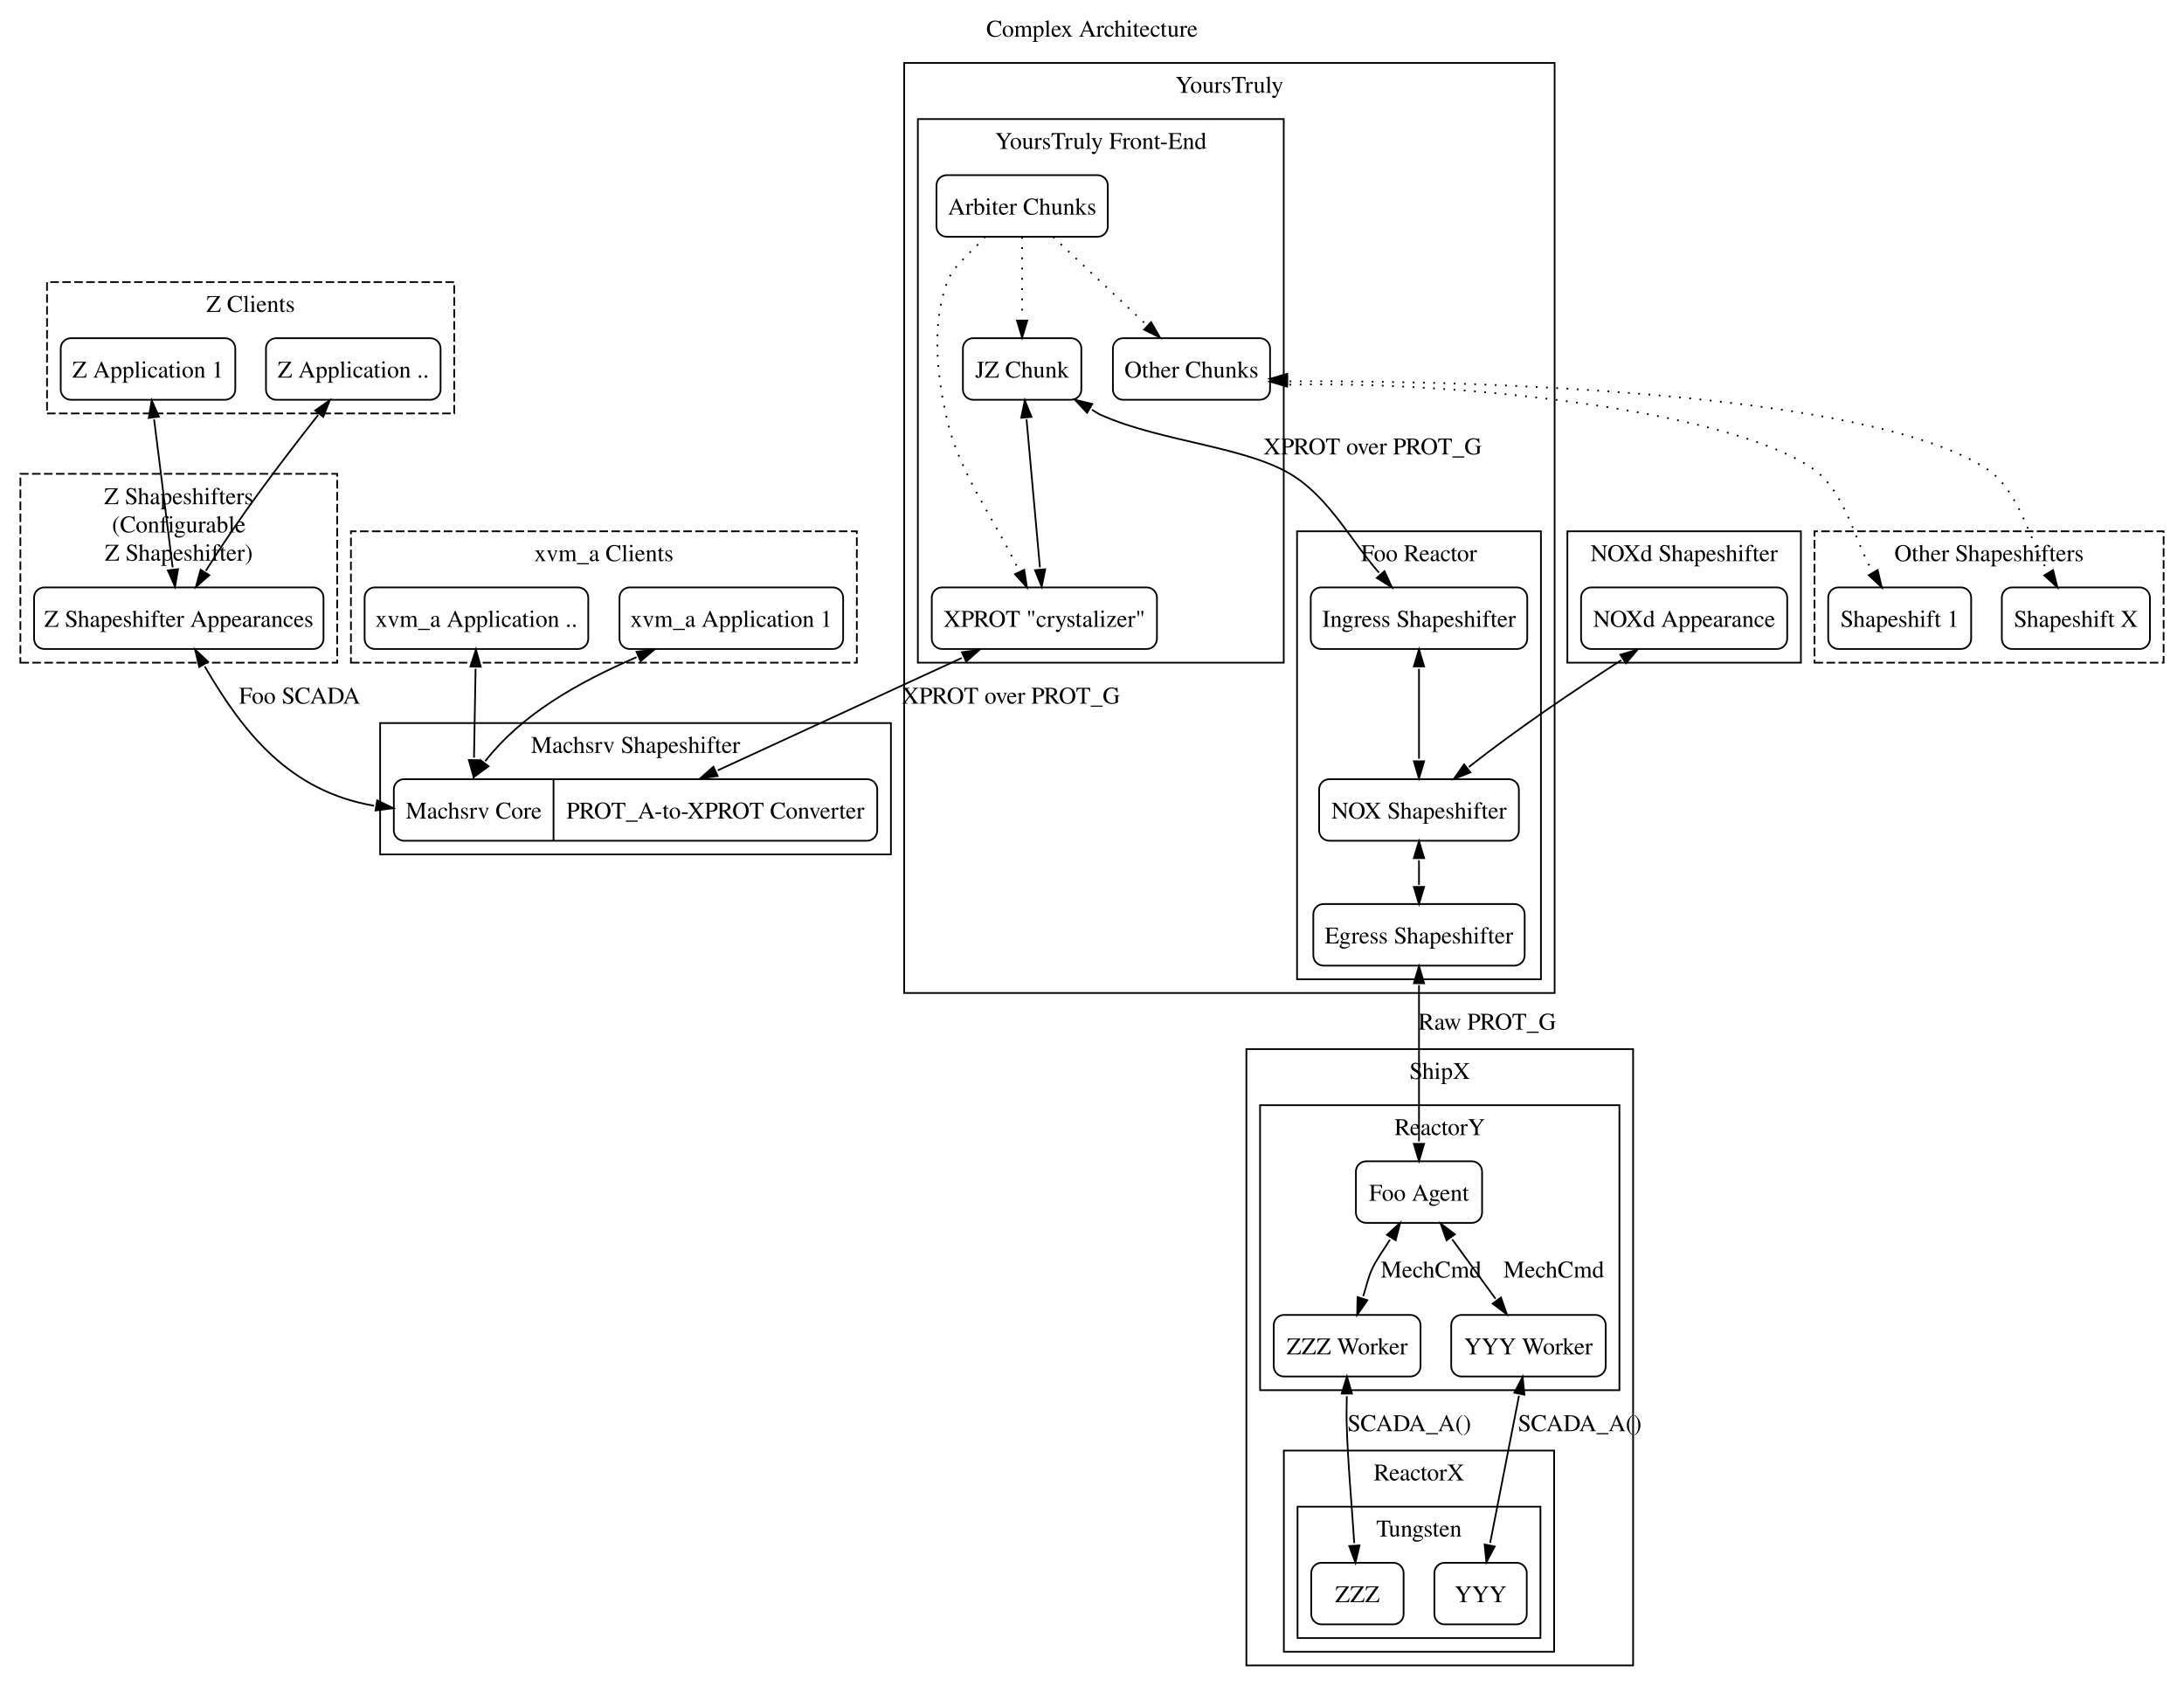
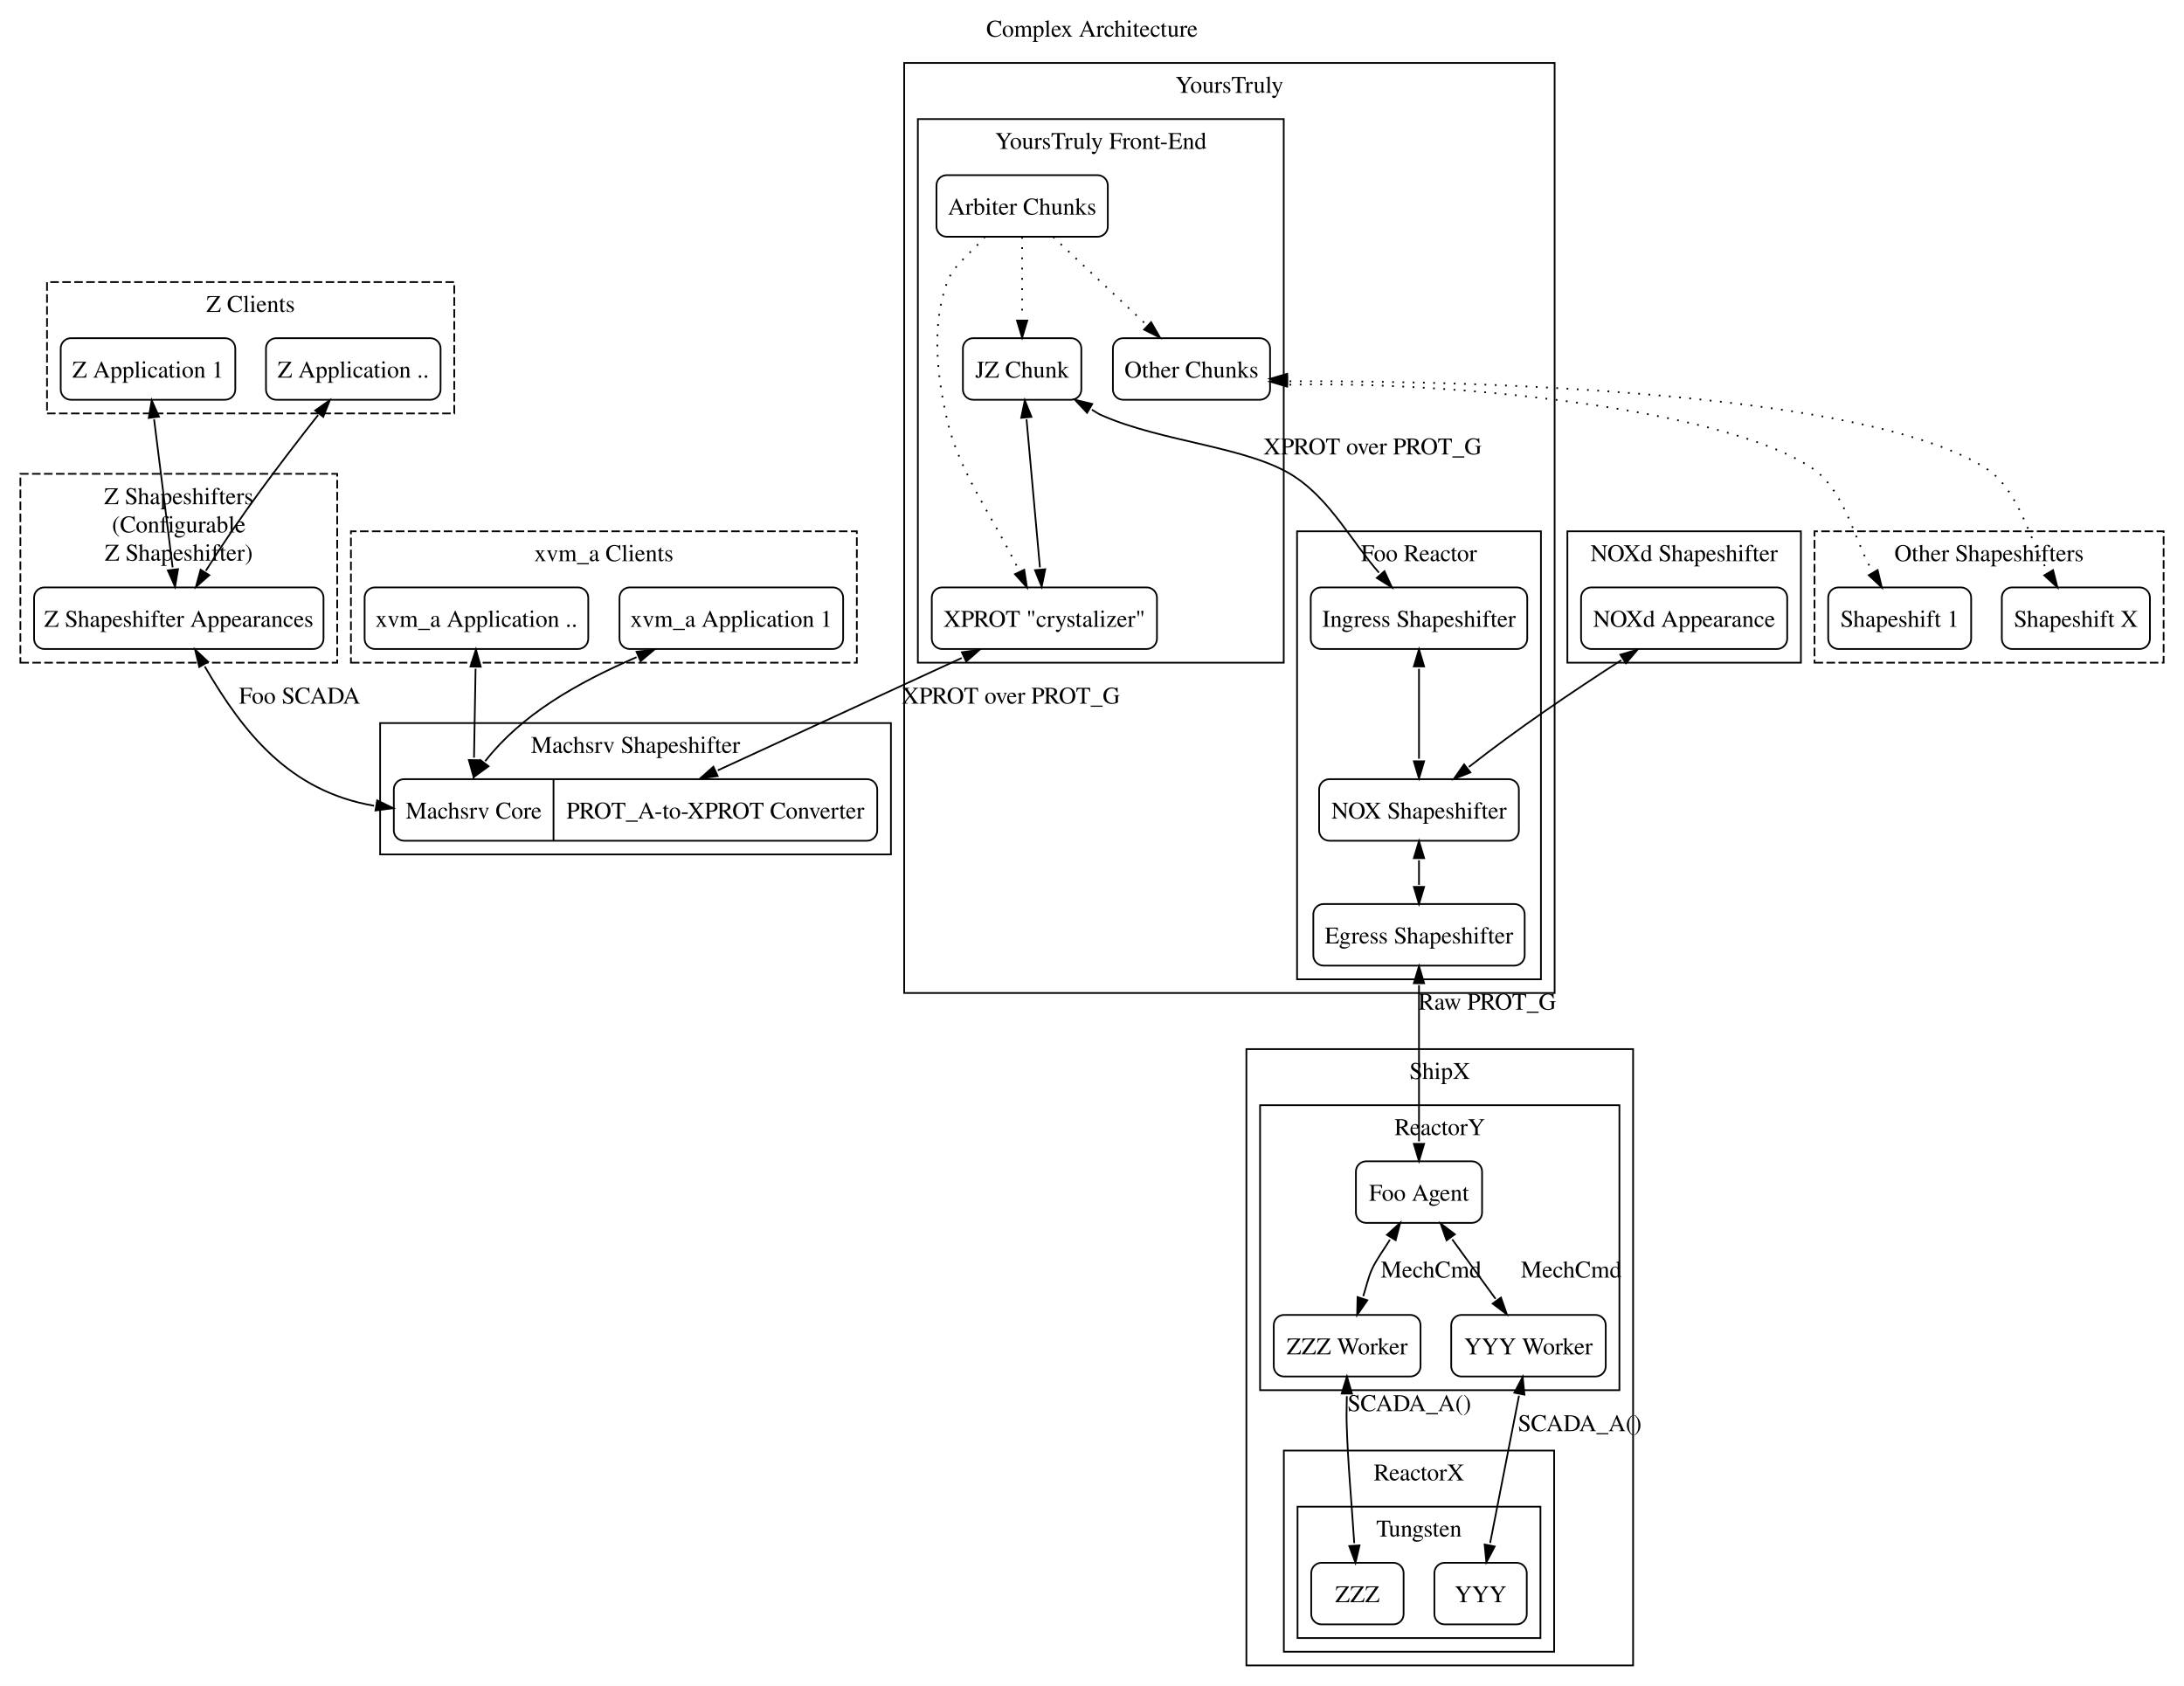
<svg xmlns="http://www.w3.org/2000/svg" width="1276.727pt" height="985.6pt" viewBox="0 0 1276.727 985.6">
  <rect x="0" y="0" width="1276.727" height="985.6" fill="white" />
  <g transform="translate(0 985.6) scale(1 -1)">
    <rect x="205.148" y="598.2" width="295.74" height="76.8" fill="none" stroke="black" stroke-dasharray="5,2" />
    <text x="353.018" y="-657.55" transform="scale(1 -1)" text-anchor="middle" font-family="Times,serif" font-size="14" fill="black" textLength="79.465" lengthAdjust="spacing">xvm_a Clients</text>
    <rect x="27.49" y="743.9" width="238.055" height="76.8" fill="none" stroke="black" stroke-dasharray="5,2" />
    <text x="146.518" y="-803.25" transform="scale(1 -1)" text-anchor="middle" font-family="Times,serif" font-size="14" fill="black" textLength="50.209" lengthAdjust="spacing">Z Clients</text>
    <rect x="11.92" y="598.2" width="185.196" height="110.4" fill="none" stroke="black" stroke-dasharray="5,2" />
    <text x="104.518" y="-690.851" transform="scale(1 -1)" text-anchor="middle" font-family="Times,serif" font-size="14" fill="black" textLength="84.914" lengthAdjust="spacing">Z Shapeshifters</text>
    <text x="104.518" y="-674.35" transform="scale(1 -1)" text-anchor="middle" font-family="Times,serif" font-size="14" fill="black" textLength="76.231" lengthAdjust="spacing">(Configurable</text>
    <text x="104.518" y="-657.85" transform="scale(1 -1)" text-anchor="middle" font-family="Times,serif" font-size="14" fill="black" textLength="84.153" lengthAdjust="spacing">Z Shapeshifter)</text>
    <rect x="222.219" y="486.1" width="298.597" height="76.8" fill="none" stroke="black" />
    <text x="371.518" y="-545.45" transform="scale(1 -1)" text-anchor="middle" font-family="Times,serif" font-size="14" fill="black" textLength="118.871" lengthAdjust="spacing">Machsrv Shapeshifter</text>
    <rect x="916.264" y="598.2" width="136.508" height="76.8" fill="none" stroke="black" />
    <text x="984.518" y="-657.55" transform="scale(1 -1)" text-anchor="middle" font-family="Times,serif" font-size="14" fill="black" textLength="107.552" lengthAdjust="spacing">NOXd Shapeshifter</text>
    <rect x="528.564" y="405.1" width="380.238" height="543.7" fill="none" stroke="black" />
    <text x="718.683" y="-931.35" transform="scale(1 -1)" text-anchor="middle" font-family="Times,serif" font-size="14" fill="black" textLength="63.403" lengthAdjust="spacing">YoursTruly</text>
    <rect x="758.233" y="413.1" width="142.569" height="261.9" fill="none" stroke="black" />
    <text x="829.518" y="-657.55" transform="scale(1 -1)" text-anchor="middle" font-family="Times,serif" font-size="14" fill="black" textLength="66.801" lengthAdjust="spacing">Foo Reactor</text>
    <rect x="536.564" y="598.2" width="213.885" height="317.8" fill="none" stroke="black" />
    <text x="643.507" y="-898.55" transform="scale(1 -1)" text-anchor="middle" font-family="Times,serif" font-size="14" fill="black" textLength="122.662" lengthAdjust="spacing">YoursTruly Front-End</text>
    <rect x="1060.737" y="598.2" width="204.07" height="76.8" fill="none" stroke="black" stroke-dasharray="5,2" />
    <text x="1162.772" y="-657.55" transform="scale(1 -1)" text-anchor="middle" font-family="Times,serif" font-size="14" fill="black" textLength="107.552" lengthAdjust="spacing">Other Shapeshifters</text>
    <rect x="728.616" y="12" width="226.066" height="360.3" fill="none" stroke="black" />
    <text x="841.649" y="-354.85" transform="scale(1 -1)" text-anchor="middle" font-family="Times,serif" font-size="14" fill="black" textLength="34.732" lengthAdjust="spacing">ShipX</text>
    <rect x="750.518" y="20" width="158" height="117.6" fill="none" stroke="black" />
    <text x="829.518" y="-120.15" transform="scale(1 -1)" text-anchor="middle" font-family="Times,serif" font-size="14" fill="black" textLength="52.071" lengthAdjust="spacing">ReactorX</text>
    <rect x="758.518" y="28" width="142" height="76.8" fill="none" stroke="black" />
    <text x="829.518" y="-87.35" transform="scale(1 -1)" text-anchor="middle" font-family="Times,serif" font-size="14" fill="black" textLength="50.576" lengthAdjust="spacing">Tungsten</text>
    <rect x="736.616" y="172.9" width="210.066" height="166.6" fill="none" stroke="black" />
    <text x="841.649" y="-322.05" transform="scale(1 -1)" text-anchor="middle" font-family="Times,serif" font-size="14" fill="black" textLength="52.071" lengthAdjust="spacing">ReactorY</text>
    <path d="M 90.078 740.478 C 93.216 715.424 97.767 679.096 100.917 653.945" fill="none" stroke="black" />
    <polygon points="102.339,642.595 104.073,652.89 98.119,652.145" fill="black" stroke="black" />
    <polygon points="88.689,751.566 86.955,741.271 92.909,742.017" fill="black" stroke="black" />
    <path d="M 185.956 742.971 C 162.799 713.535 140.245 683.672 120.341 651.928" fill="none" stroke="black" />
    <polygon points="114.526,642.471 122.366,649.365 117.276,652.542" fill="black" stroke="black" />
    <polygon points="192.793,751.63 184.249,745.629 188.964,741.917" fill="black" stroke="black" />
    <path d="M 119.667 596.006 C 142.371 557.122 169.261 523.016 218.624 514.568" fill="none" stroke="black" />
    <polygon points="229.86,513.131 220.474,517.701 219.508,511.78" fill="black" stroke="black" />
    <polygon points="114.049,605.847 116.48,595.694 121.668,598.709" fill="black" stroke="black" />
    <text x="175.131" y="-574.25" transform="scale(1 -1)" text-anchor="middle" font-family="Times,serif" font-size="14" fill="black" textLength="70.592" lengthAdjust="spacing">Foo SCADA</text>
    <path d="M 372.113 601.424 C 336.662 586.032 304.799 567.705 283.646 540.621" fill="none" stroke="black" />
    <polygon points="277.164,531.512 285.617,537.64 280.848,541.281" fill="black" stroke="black" />
    <polygon points="382.467,605.802 372.097,604.594 374.474,599.085" fill="black" stroke="black" />
    <path d="M 278.016 594.663 C 277.708 577.143 277.33 555.649 277.102 542.681" fill="none" stroke="black" />
    <polygon points="276.901,531.239 280.076,541.185 274.077,541.29" fill="black" stroke="black" />
    <polygon points="278.213,605.877 275.038,595.931 281.037,595.826" fill="black" stroke="black" />
    <path d="M 829.518 594.608 C 829.518 578.442 829.518 558.281 829.518 542.055" fill="none" stroke="black" />
    <polygon points="829.518,530.546 832.518,540.546 826.518,540.546" fill="black" stroke="black" />
    <polygon points="829.518,605.997 826.518,595.997 832.518,595.997" fill="black" stroke="black" />
    <path d="M 829.518 482.677 C 829.518 477.944 829.518 473.035 829.518 468.308" fill="none" stroke="black" />
    <polygon points="829.518,457.129 832.518,467.129 826.518,467.129" fill="black" stroke="black" />
    <polygon points="829.518,493.913 826.518,483.913 832.518,483.913" fill="black" stroke="black" />
    <path d="M 947.758 599.678 C 917.294 579.955 887.253 559.636 858.689 537.239" fill="none" stroke="black" />
    <polygon points="849.872,530.22 859.586,534.047 855.876,538.762" fill="black" stroke="black" />
    <polygon points="957.251,605.799 947.225,602.887 950.484,597.849" fill="black" stroke="black" />
    <path d="M 575.819 847.2 C 568.385 838.193 557.467 831.17 553.518 820.18 C 544.564 795.267 547.695 766.585 553.518 740.76 C 560.673 709.022 581.438 681.986 595.399 652.6" fill="none" stroke="black" stroke-dasharray="1,5" />
    <polygon points="600.339,642.2 598.758,652.52 593.338,649.945" fill="black" stroke="black" />
    <path d="M 597.518 847.087 C 597.518 833.756 597.518 814.958 597.518 799.371" fill="none" stroke="black" stroke-dasharray="1,5" />
    <polygon points="597.518,788.22 600.518,798.22 594.518,798.22" fill="black" stroke="black" />
    <path d="M 615.676 847.087 C 630.931 832.711 652.932 811.976 670.132 795.766" fill="none" stroke="black" stroke-dasharray="1,5" />
    <polygon points="678.14,788.22 672.92,797.262 668.805,792.895" fill="black" stroke="black" />
    <path d="M 638.31 746.097 C 640.079 745.065 641.746 743.832 643.618 743 C 679.777 726.932 729.742 724.641 756.733 707 C 777.594 693.366 790.554 668.526 806.094 650.847" fill="none" stroke="black" />
    <polygon points="813.695,642.2 809.346,651.691 804.84,647.73" fill="black" stroke="black" />
    <polygon points="628.365,751.9 635.491,744.269 638.514,749.451" fill="black" stroke="black" />
    <text x="802.381" y="-719.95" transform="scale(1 -1)" text-anchor="middle" font-family="Times,serif" font-size="14" fill="black" textLength="126.821" lengthAdjust="spacing">XPROT over PROT_G</text>
    <path d="M 600.089 740.478 C 602.356 715.424 605.642 679.096 607.917 653.945" fill="none" stroke="black" />
    <polygon points="608.944,642.595 611.031,652.825 605.055,652.284" fill="black" stroke="black" />
    <polygon points="599.086,751.566 596.999,741.337 602.975,741.877" fill="black" stroke="black" />
    <path d="M 562.224 600.952 C 520.687 581.818 461.084 554.36 419.607 535.253" fill="none" stroke="black" />
    <polygon points="409.211,530.464 419.549,531.923 417.038,537.373" fill="black" stroke="black" />
    <polygon points="572.648,605.754 562.31,604.295 564.82,598.845" fill="black" stroke="black" />
    <text x="590.931" y="-574.25" transform="scale(1 -1)" text-anchor="middle" font-family="Times,serif" font-size="14" fill="black" textLength="126.821" lengthAdjust="spacing">XPROT over PROT_G</text>
    <path d="M 753.818 760.706 C 843.89 762.806 1007.723 747.344 1059.737 711.62 C 1078.632 698.642 1084.109 669.664 1094.279 652.156" fill="none" stroke="black" stroke-dasharray="1,5" />
    <polygon points="1100.062,642.2 1097.633,652.354 1092.445,649.34" fill="black" stroke="black" />
    <polygon points="742.45,762.53 752.458,759.557 752.442,765.557" fill="black" stroke="black" />
    <path d="M 753.874 762.707 C 872.733 763.27 1094.246 755.338 1161.229 711.62 C 1180.595 698.98 1186.45 669.453 1196.841 652.081" fill="none" stroke="black" stroke-dasharray="1,5" />
    <polygon points="1202.751,642.2 1200.193,652.322 1195.044,649.242" fill="black" stroke="black" />
    <polygon points="742.45,764.14 752.43,761.073 752.47,767.073" fill="black" stroke="black" />
    <path d="M 812.536 260.872 C 809.147 255.319 804.679 249.368 802.118 243.8 C 799.781 238.721 798.618 233.037 796.931 227.849" fill="none" stroke="black" />
    <polygon points="793.371,216.9 799.316,225.482 793.61,227.338" fill="black" stroke="black" />
    <polygon points="818.533,270.7 810.763,263.727 815.885,260.601" fill="black" stroke="black" />
    <text x="836.539" y="-238.75" transform="scale(1 -1)" text-anchor="middle" font-family="Times,serif" font-size="14" fill="black" textLength="57.941" lengthAdjust="spacing">MechCmd</text>
    <path d="M 848.943 261.051 C 856.967 250.043 866.246 237.313 874.254 226.328" fill="none" stroke="black" />
    <polygon points="880.9,217.21 877.434,227.059 872.585,223.524" fill="black" stroke="black" />
    <polygon points="842.162,270.354 845.628,260.505 850.477,264.04" fill="black" stroke="black" />
-     <text x="908.309" y="-238.75" transform="scale(1 -1)" text-anchor="middle" font-family="Times,serif" font-size="14" fill="black" textLength="57.941" lengthAdjust="spacing">MechCmd</text>
+     <text x="918.48" y="-238.75" transform="scale(1 -1)" text-anchor="middle" font-family="Times,serif" font-size="14" fill="black" textLength="57.941" lengthAdjust="spacing">MechCmd</text>
    <path d="M 787.321 169.387 C 787.286 164.258 787.074 159.127 787.218 154 C 787.88 130.46 790.179 106.994 791.66 83.491" fill="none" stroke="black" />
    <polygon points="792.384,72 794.749,82.169 788.761,81.792" fill="black" stroke="black" />
    <polygon points="787.398,180.9 784.331,170.92 790.331,170.88" fill="black" stroke="black" />
-     <text x="823.859" y="-148.95" transform="scale(1 -1)" text-anchor="middle" font-family="Times,serif" font-size="14" fill="black" textLength="71.706" lengthAdjust="spacing">SCADA_A()</text>
+     <text x="823.859" y="-160.651" transform="scale(1 -1)" text-anchor="middle" font-family="Times,serif" font-size="14" fill="black" textLength="71.706" lengthAdjust="spacing">SCADA_A()</text>
    <path d="M 887.98 169.636 C 883.098 144.722 876.019 108.595 871.119 83.585" fill="none" stroke="black" />
    <polygon points="868.907,72.298 873.774,81.535 867.886,82.688" fill="black" stroke="black" />
    <polygon points="890.14,180.663 885.273,171.426 891.162,170.273" fill="black" stroke="black" />
    <text x="923.494" y="-148.95" transform="scale(1 -1)" text-anchor="middle" font-family="Times,serif" font-size="14" fill="black" textLength="71.706" lengthAdjust="spacing">SCADA_A()</text>
    <path d="M 829.518 409.663 C 829.518 383.429 829.518 344.673 829.518 318.366" fill="none" stroke="black" />
    <polygon points="829.518,306.904 832.518,316.904 826.518,316.904" fill="black" stroke="black" />
    <polygon points="829.518,420.786 826.518,410.786 832.518,410.786" fill="black" stroke="black" />
-     <text x="869.339" y="-383.65" transform="scale(1 -1)" text-anchor="middle" font-family="Times,serif" font-size="14" fill="black" textLength="79.642" lengthAdjust="spacing">Raw PROT_G</text>
+     <text x="869.339" y="-395.351" transform="scale(1 -1)" text-anchor="middle" font-family="Times,serif" font-size="14" fill="black" textLength="79.642" lengthAdjust="spacing">Raw PROT_G</text>
    <rect x="213.148" y="606.2" width="130.74" height="36" rx="6" ry="6" fill="none" stroke="black" />
    <text x="278.518" y="-619.15" transform="scale(1 -1)" text-anchor="middle" font-family="Times,serif" font-size="14" fill="black" textLength="115.311" lengthAdjust="spacing">xvm_a Application ..</text>
    <rect x="362.148" y="606.2" width="130.74" height="36" rx="6" ry="6" fill="none" stroke="black" />
    <text x="427.518" y="-619.15" transform="scale(1 -1)" text-anchor="middle" font-family="Times,serif" font-size="14" fill="black" textLength="115.311" lengthAdjust="spacing">xvm_a Application 1</text>
    <rect x="155.49" y="751.9" width="102.055" height="36" rx="6" ry="6" fill="none" stroke="black" />
    <text x="206.518" y="-764.85" transform="scale(1 -1)" text-anchor="middle" font-family="Times,serif" font-size="14" fill="black" textLength="86.055" lengthAdjust="spacing">Z Application ..</text>
    <rect x="35.49" y="751.9" width="102.055" height="36" rx="6" ry="6" fill="none" stroke="black" />
    <text x="86.518" y="-764.85" transform="scale(1 -1)" text-anchor="middle" font-family="Times,serif" font-size="14" fill="black" textLength="86.055" lengthAdjust="spacing">Z Application 1</text>
    <rect x="19.92" y="606.2" width="169.196" height="36" rx="6" ry="6" fill="none" stroke="black" />
    <text x="104.518" y="-619.15" transform="scale(1 -1)" text-anchor="middle" font-family="Times,serif" font-size="14" fill="black" textLength="153.196" lengthAdjust="spacing">Z Shapeshifter Appearances</text>
    <rect x="230.219" y="494.1" width="282.597" height="36" rx="6" ry="6" fill="none" stroke="black" />
    <line x1="323.578" y1="494.1" x2="323.578" y2="530.1" stroke="black" />
    <text x="276.899" y="-507.05" transform="scale(1 -1)" text-anchor="middle" font-family="Times,serif" font-size="14" fill="black" textLength="77.359" lengthAdjust="spacing">Machsrv Core</text>
    <text x="418.197" y="-507.05" transform="scale(1 -1)" text-anchor="middle" font-family="Times,serif" font-size="14" fill="black" textLength="173.239" lengthAdjust="spacing">PROT_A-to-XPROT Converter</text>
    <rect x="924.264" y="606.2" width="120.508" height="36" rx="6" ry="6" fill="none" stroke="black" />
    <text x="984.518" y="-619.15" transform="scale(1 -1)" text-anchor="middle" font-family="Times,serif" font-size="14" fill="black" textLength="104.508" lengthAdjust="spacing">NOXd Appearance</text>
    <rect x="766.233" y="606.2" width="126.569" height="36" rx="6" ry="6" fill="none" stroke="black" />
    <text x="829.518" y="-619.15" transform="scale(1 -1)" text-anchor="middle" font-family="Times,serif" font-size="14" fill="black" textLength="110.569" lengthAdjust="spacing">Ingress Shapeshifter</text>
    <rect x="771.139" y="494.1" width="116.758" height="36" rx="6" ry="6" fill="none" stroke="black" />
    <text x="829.518" y="-507.05" transform="scale(1 -1)" text-anchor="middle" font-family="Times,serif" font-size="14" fill="black" textLength="100.758" lengthAdjust="spacing">NOX Shapeshifter</text>
    <rect x="767.742" y="421.1" width="123.552" height="36" rx="6" ry="6" fill="none" stroke="black" />
    <text x="829.518" y="-434.05" transform="scale(1 -1)" text-anchor="middle" font-family="Times,serif" font-size="14" fill="black" textLength="107.552" lengthAdjust="spacing">Egress Shapeshifter</text>
    <rect x="650.586" y="751.9" width="91.864" height="36" rx="6" ry="6" fill="none" stroke="black" />
    <text x="696.518" y="-764.85" transform="scale(1 -1)" text-anchor="middle" font-family="Times,serif" font-size="14" fill="black" textLength="75.864" lengthAdjust="spacing">Other Chunks</text>
    <rect x="544.706" y="606.2" width="131.624" height="36" rx="6" ry="6" fill="none" stroke="black" />
    <text x="610.518" y="-619.15" transform="scale(1 -1)" text-anchor="middle" font-family="Times,serif" font-size="14" fill="black" textLength="115.624" lengthAdjust="spacing">XPROT "crystalizer"</text>
    <rect x="562.905" y="751.9" width="69.226" height="36" rx="6" ry="6" fill="none" stroke="black" />
    <text x="597.518" y="-764.85" transform="scale(1 -1)" text-anchor="middle" font-family="Times,serif" font-size="14" fill="black" textLength="53.226" lengthAdjust="spacing">JZ Chunk</text>
    <rect x="547.435" y="847.2" width="100.167" height="36" rx="6" ry="6" fill="none" stroke="black" />
    <text x="597.518" y="-860.15" transform="scale(1 -1)" text-anchor="middle" font-family="Times,serif" font-size="14" fill="black" textLength="84.167" lengthAdjust="spacing">Arbiter Chunks</text>
    <rect x="1170.229" y="606.2" width="86.578" height="36" rx="6" ry="6" fill="none" stroke="black" />
    <text x="1213.518" y="-619.15" transform="scale(1 -1)" text-anchor="middle" font-family="Times,serif" font-size="14" fill="black" textLength="70.578" lengthAdjust="spacing">Shapeshift X</text>
    <rect x="1068.737" y="606.2" width="83.562" height="36" rx="6" ry="6" fill="none" stroke="black" />
    <text x="1110.518" y="-619.15" transform="scale(1 -1)" text-anchor="middle" font-family="Times,serif" font-size="14" fill="black" textLength="67.562" lengthAdjust="spacing">Shapeshift 1</text>
    <rect x="766.518" y="36" width="54" height="36" rx="6" ry="6" fill="none" stroke="black" />
    <text x="793.518" y="-48.95" transform="scale(1 -1)" text-anchor="middle" font-family="Times,serif" font-size="14" fill="black" textLength="24.908" lengthAdjust="spacing">ZZZ</text>
    <rect x="838.518" y="36" width="54" height="36" rx="6" ry="6" fill="none" stroke="black" />
    <text x="865.518" y="-48.95" transform="scale(1 -1)" text-anchor="middle" font-family="Times,serif" font-size="14" fill="black" textLength="29.432" lengthAdjust="spacing">YYY</text>
    <rect x="744.616" y="180.9" width="85.804" height="36" rx="6" ry="6" fill="none" stroke="black" />
    <text x="787.518" y="-193.85" transform="scale(1 -1)" text-anchor="middle" font-family="Times,serif" font-size="14" fill="black" textLength="69.804" lengthAdjust="spacing">ZZZ Worker</text>
    <rect x="848.354" y="180.9" width="90.329" height="36" rx="6" ry="6" fill="none" stroke="black" />
    <text x="893.518" y="-193.85" transform="scale(1 -1)" text-anchor="middle" font-family="Times,serif" font-size="14" fill="black" textLength="74.329" lengthAdjust="spacing">YYY Worker</text>
    <rect x="792.642" y="270.7" width="73.751" height="36" rx="6" ry="6" fill="none" stroke="black" />
    <text x="829.518" y="-283.65" transform="scale(1 -1)" text-anchor="middle" font-family="Times,serif" font-size="14" fill="black" textLength="57.751" lengthAdjust="spacing">Foo Agent</text>
    <text x="638.363" y="-964.15" transform="scale(1 -1)" text-anchor="middle" font-family="Times,serif" font-size="14" fill="black" textLength="121.711" lengthAdjust="spacing">Complex Architecture</text>
  </g>
</svg>
